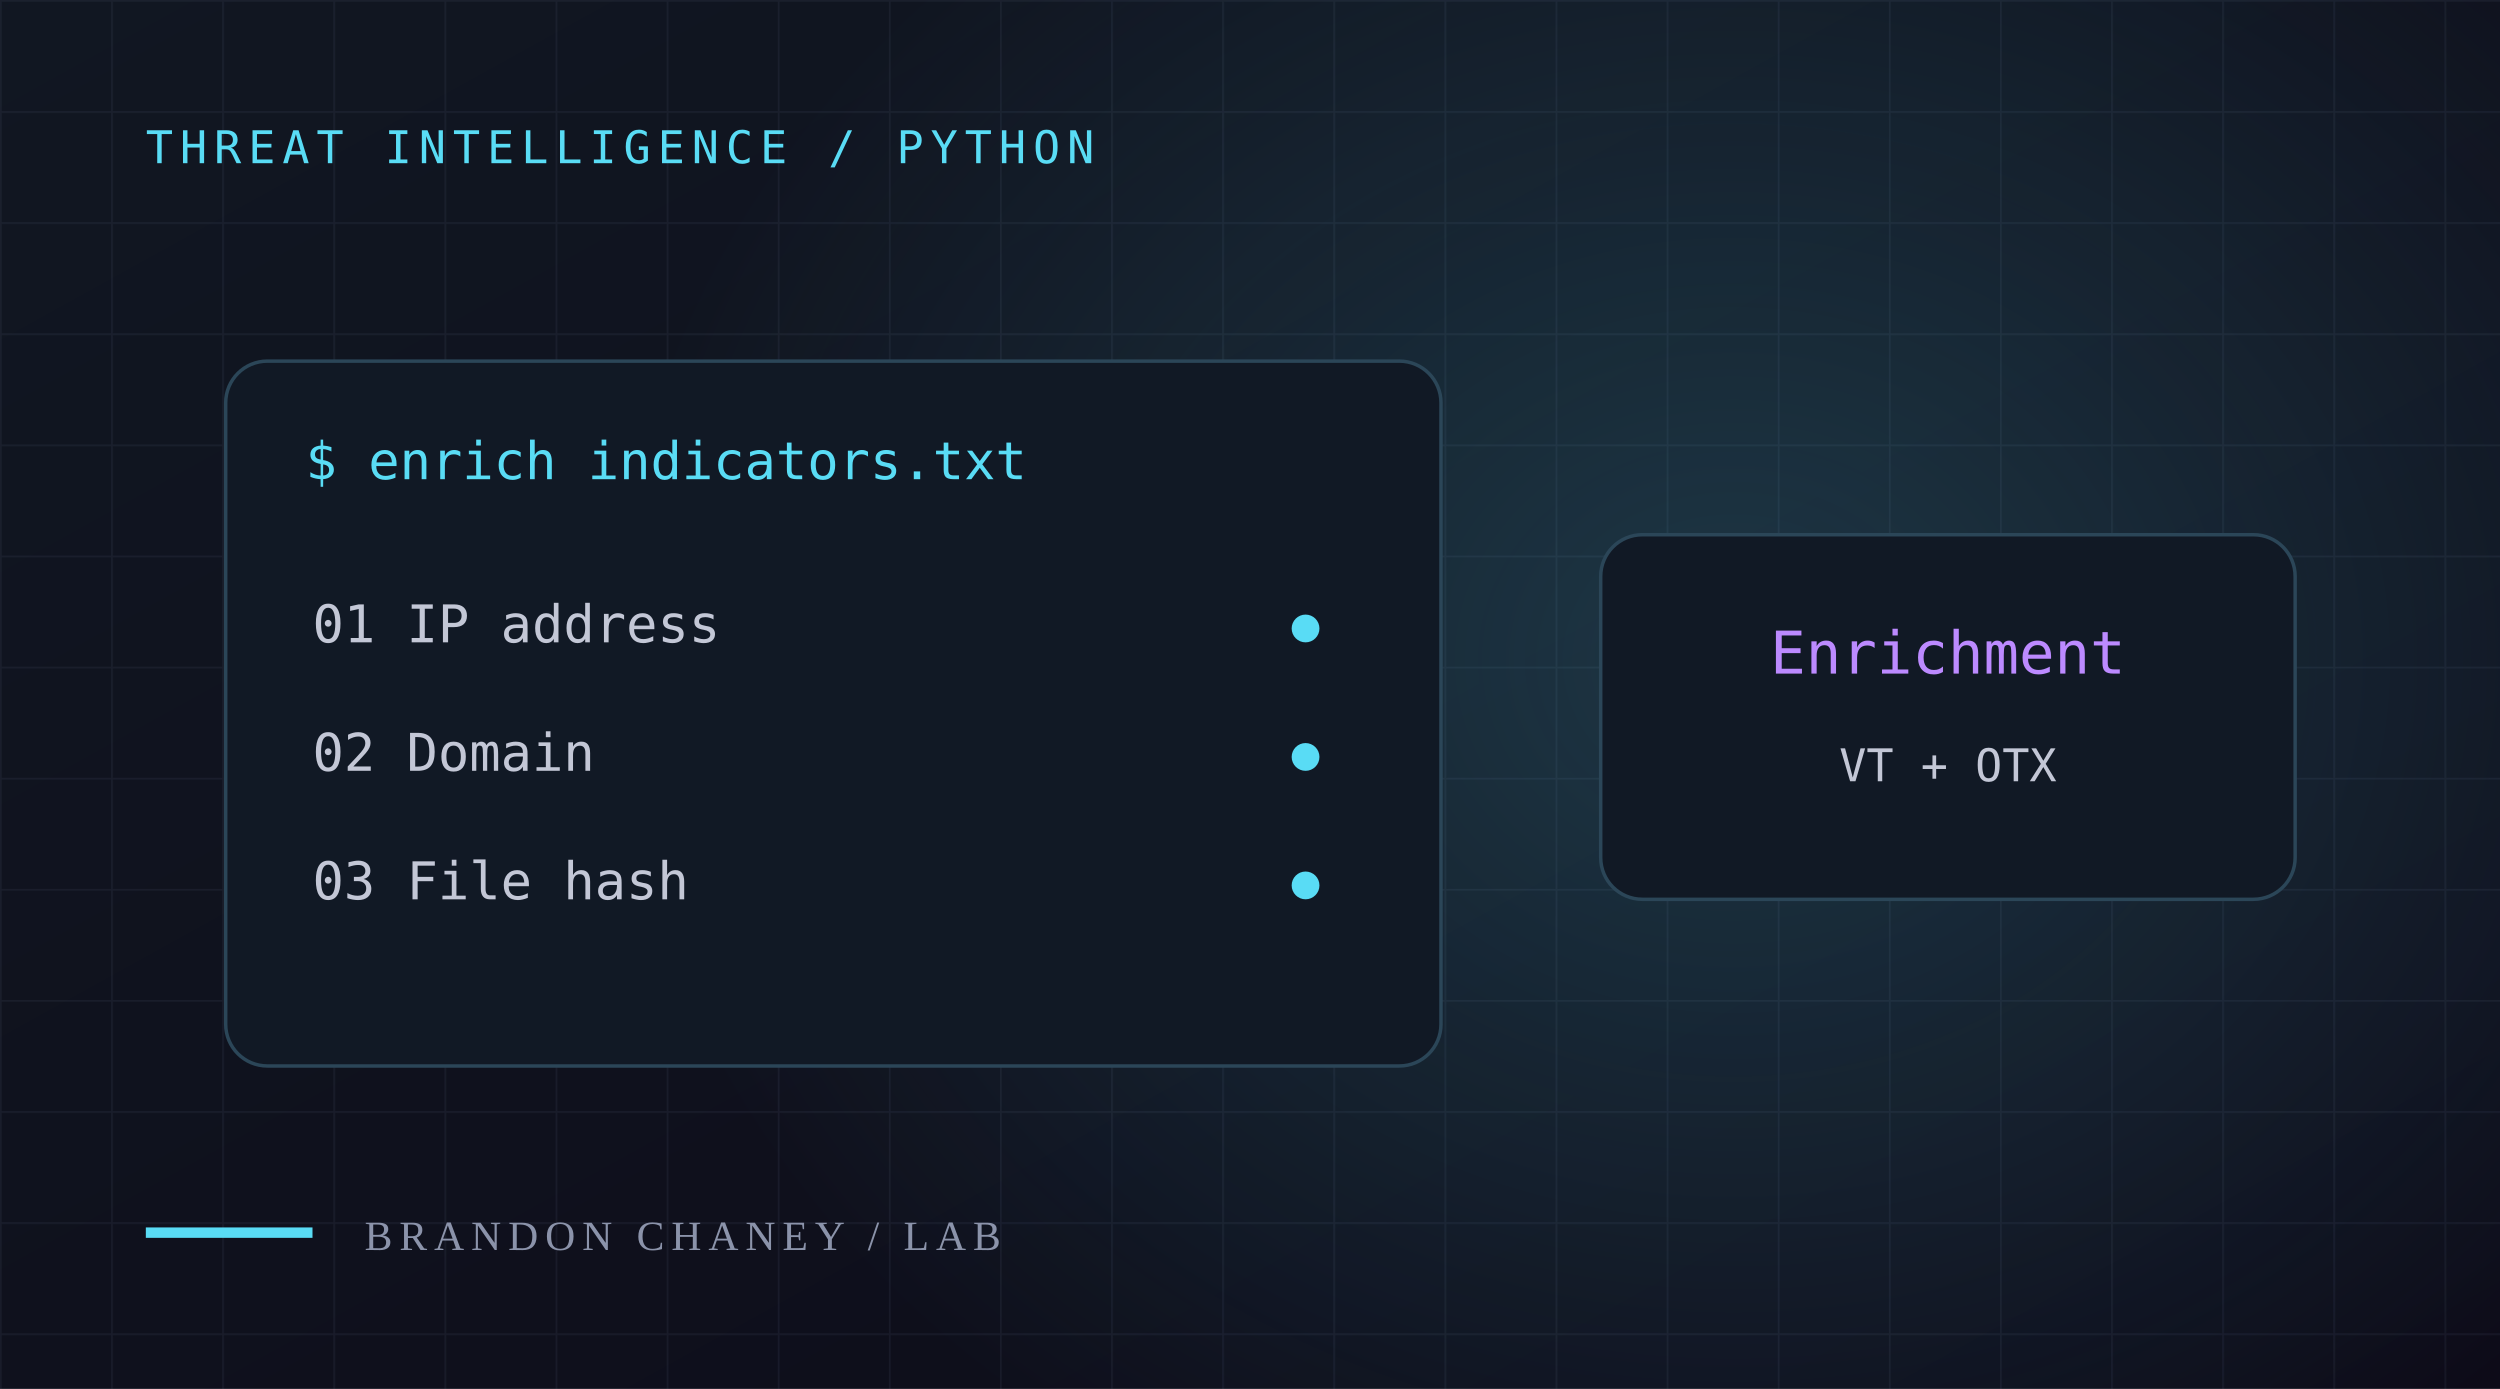
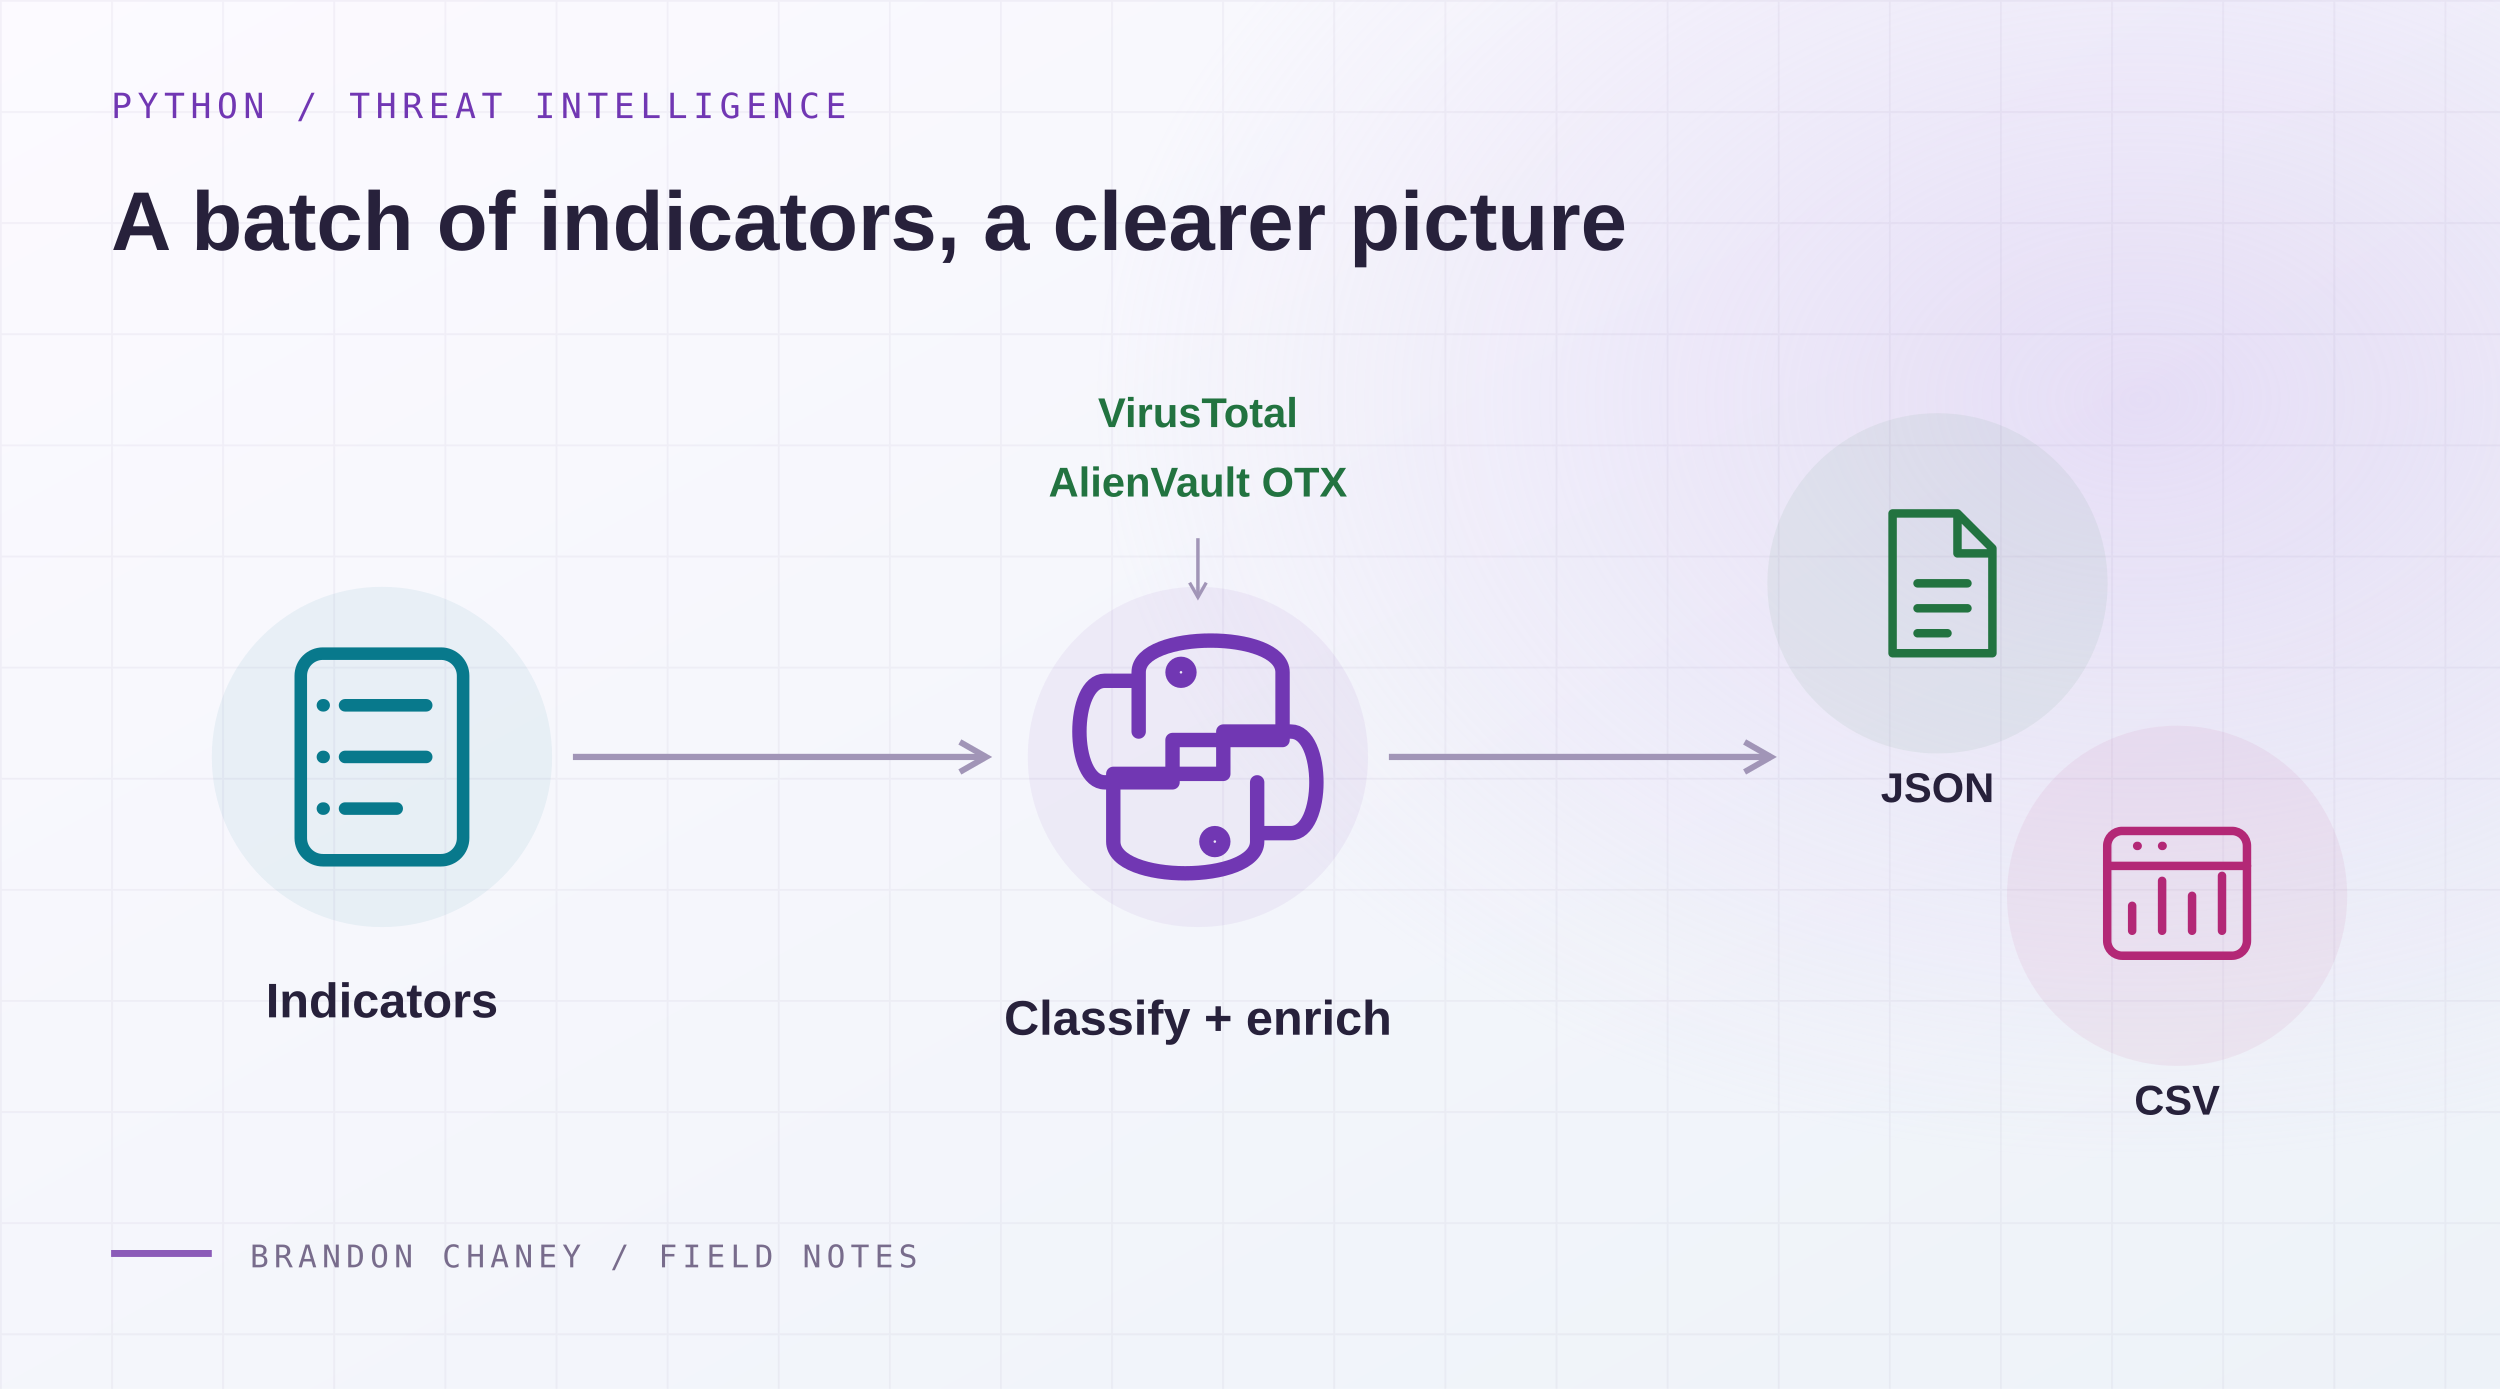
- <svg xmlns="http://www.w3.org/2000/svg" viewBox="0 0 720 400">
+ <svg xmlns="http://www.w3.org/2000/svg" viewBox="0 0 720 400" role="img" aria-labelledby="title desc">
  <defs>
-     <linearGradient id="bg" x2="1" y2="1">
-       <stop stop-color="#111722" />
-       <stop offset="1" stop-color="#0d0b18" />
+     <linearGradient id="back" x2="1" y2="1">
+       <stop stop-color="#fcfaff" />
+       <stop offset="1" stop-color="#edf2f8" />
    </linearGradient>
-     <radialGradient id="glow">
-       <stop stop-color="#59dcf5" stop-opacity=".19" />
-       <stop offset="1" stop-color="#59dcf5" stop-opacity="0" />
+     <radialGradient id="wash">
+       <stop stop-color="#d5c1ef" stop-opacity=".45" />
+       <stop offset="1" stop-color="#d5c1ef" stop-opacity="0" />
    </radialGradient>
-     <linearGradient id="line">
-       <stop stop-color="#59dcf5" />
-       <stop offset="1" stop-color="#bc8aff" />
-     </linearGradient>
    <pattern id="grid" width="32" height="32" patternUnits="userSpaceOnUse">
-       <path d="M32 0H0v32" fill="none" stroke="#8b9bc1" stroke-opacity=".08" />
+       <path d="M32 0H0v32" fill="none" stroke="#796b99" stroke-opacity=".065" />
    </pattern>
+     <marker id="arrow" viewBox="0 0 10 10" refX="8" refY="5" markerWidth="6" markerHeight="6" orient="auto-start-reverse">
+       <path d="m1 1 7 4-7 4" fill="none" stroke="#a195b7" stroke-width="1.6" />
+     </marker>
  </defs>
-   <rect width="720" height="400" fill="url(#bg)" />
+   <rect width="720" height="400" fill="url(#back)" />
+   <ellipse cx="615" cy="115" rx="300" ry="220" fill="url(#wash)" />
  <rect width="720" height="400" fill="url(#grid)" />
-   <ellipse cx="500" cy="190" rx="330" ry="280" fill="url(#glow)" />
-   <g font-family="monospace" fill="#c3c7d6">
-     <text x="42" y="47" font-size="13" letter-spacing="2" fill="#59dcf5">THREAT INTELLIGENCE / PYTHON</text>
-     <g fill="#111925" stroke="#2b4658">
-       <rect x="65" y="104" width="350" height="203" rx="12" />
-       <rect x="461" y="154" width="200" height="105" rx="12" />
-     </g>
-     <text x="88" y="138" font-size="15" fill="#59dcf5">$ enrich indicators.txt</text>
-     <g font-size="15">
-       <text x="90" y="185">01  IP address</text>
-       <text x="90" y="222">02  Domain</text>
-       <text x="90" y="259">03  File hash</text>
-     </g>
-     <g fill="#59dcf5">
-       <circle cx="376" cy="181" r="4" />
-       <circle cx="376" cy="218" r="4" />
-       <circle cx="376" cy="255" r="4" />
-     </g>
-     <path d="M415 204h46" stroke="url(#line)" stroke-width="2" />
-     <text x="561" y="194" text-anchor="middle" font-size="17" fill="#bc8aff">Enrichment</text>
-     <text x="561" y="225" text-anchor="middle" font-size="13">VT + OTX</text>
+   <text x="32" y="34" font-family="monospace" font-size="10" fill="#7137b3" letter-spacing="1.6">PYTHON / THREAT INTELLIGENCE</text>
+   <text x="32" y="72" font-family="Arial,sans-serif" font-size="24" font-weight="700" fill="#27213b">A batch of indicators, a clearer picture</text>
+   <circle cx="110" cy="218" r="49" fill="#08798c" fill-opacity=".065" />
+   <g transform="translate(76.0 184.0) scale(2.125)" fill="none" stroke="#08798c" stroke-width="1.7" stroke-linecap="round" stroke-linejoin="round">
+     <rect x="5" y="2" width="22" height="28" rx="3" />
+     <path d="M11 9h11M11 16h11M11 23h7M8 9h.1M8 16h.1M8 23h.1" />
  </g>
-   <path d="M42 355h48" stroke="#59dcf5" stroke-width="3" />
-   <text x="105" y="360" font-size="12" fill="#8b93aa" letter-spacing="2">BRANDON CHANEY / LAB</text>
+   <text x="110" y="293" text-anchor="middle" font-family="Arial,sans-serif" font-size="14" fill="#27213b" font-weight="600">Indicators</text>
+   <path d="M165 218H284" fill="none" stroke="#a195b7" stroke-width="1.8" marker-end="url(#arrow)" />
+   <circle cx="345" cy="218" r="49" fill="#7137b3" fill-opacity=".065" />
+   <g transform="translate(306.0 179.0) scale(2.4375)" fill="none" stroke="#7137b3" stroke-width="1.7" stroke-linecap="round" stroke-linejoin="round">
+     <path d="M9 13V6c0-5 17-5 17 0v8H13v5H5c-4 0-4-12 0-12h4M23 19v7c0 5-17 5-17 0v-8h13v-5h8c4 0 4 12 0 12h-4" />
+     <circle cx="14" cy="6" r="1" />
+     <circle cx="18" cy="26" r="1" />
+   </g>
+   <text x="345" y="298" text-anchor="middle" font-family="Arial,sans-serif" font-size="14" fill="#27213b" font-weight="600">Classify + enrich</text>
+   <text x="345" y="123" text-anchor="middle" font-family="Arial,sans-serif" font-size="12" fill="#227340" font-weight="600">VirusTotal</text>
+   <text x="345" y="143" text-anchor="middle" font-family="Arial,sans-serif" font-size="12" fill="#227340" font-weight="600">AlienVault OTX</text>
+   <path d="M345 155v17" stroke="#a195b7" marker-end="url(#arrow)" />
+   <path d="M400 218H510" fill="none" stroke="#a195b7" stroke-width="1.8" marker-end="url(#arrow)" />
+   <circle cx="558" cy="168" r="49" fill="#227340" fill-opacity=".065" />
+   <g transform="translate(535.0 145.0) scale(1.4375)" fill="none" stroke="#227340" stroke-width="1.7" stroke-linecap="round" stroke-linejoin="round">
+     <path d="M7 2h13l7 7v21H7zM20 2v8h7M12 16h10M12 21h10M12 26h6" />
+   </g>
+   <circle cx="627" cy="258" r="49" fill="#b32876" fill-opacity=".065" />
+   <g transform="translate(604.0 235.0) scale(1.4375)" fill="none" stroke="#b32876" stroke-width="1.7" stroke-linecap="round" stroke-linejoin="round">
+     <rect x="2" y="3" width="28" height="25" rx="3" />
+     <path d="M2 10h28M8 6h.1M13 6h.1M7 23v-5m6 5V13m6 10v-7m6 7V12" />
+   </g>
+   <text x="558" y="231" text-anchor="middle" font-family="Arial,sans-serif" font-size="12" fill="#27213b" font-weight="600">JSON</text>
+   <text x="627" y="321" text-anchor="middle" font-family="Arial,sans-serif" font-size="12" fill="#27213b" font-weight="600">CSV</text>
+   <path d="M32 361h29" stroke="#8b5bb8" stroke-width="2" />
+   <text x="72" y="365" fill="#786c8c" font-family="monospace" font-size="9" letter-spacing="1.5">BRANDON CHANEY / FIELD NOTES</text>
</svg>
